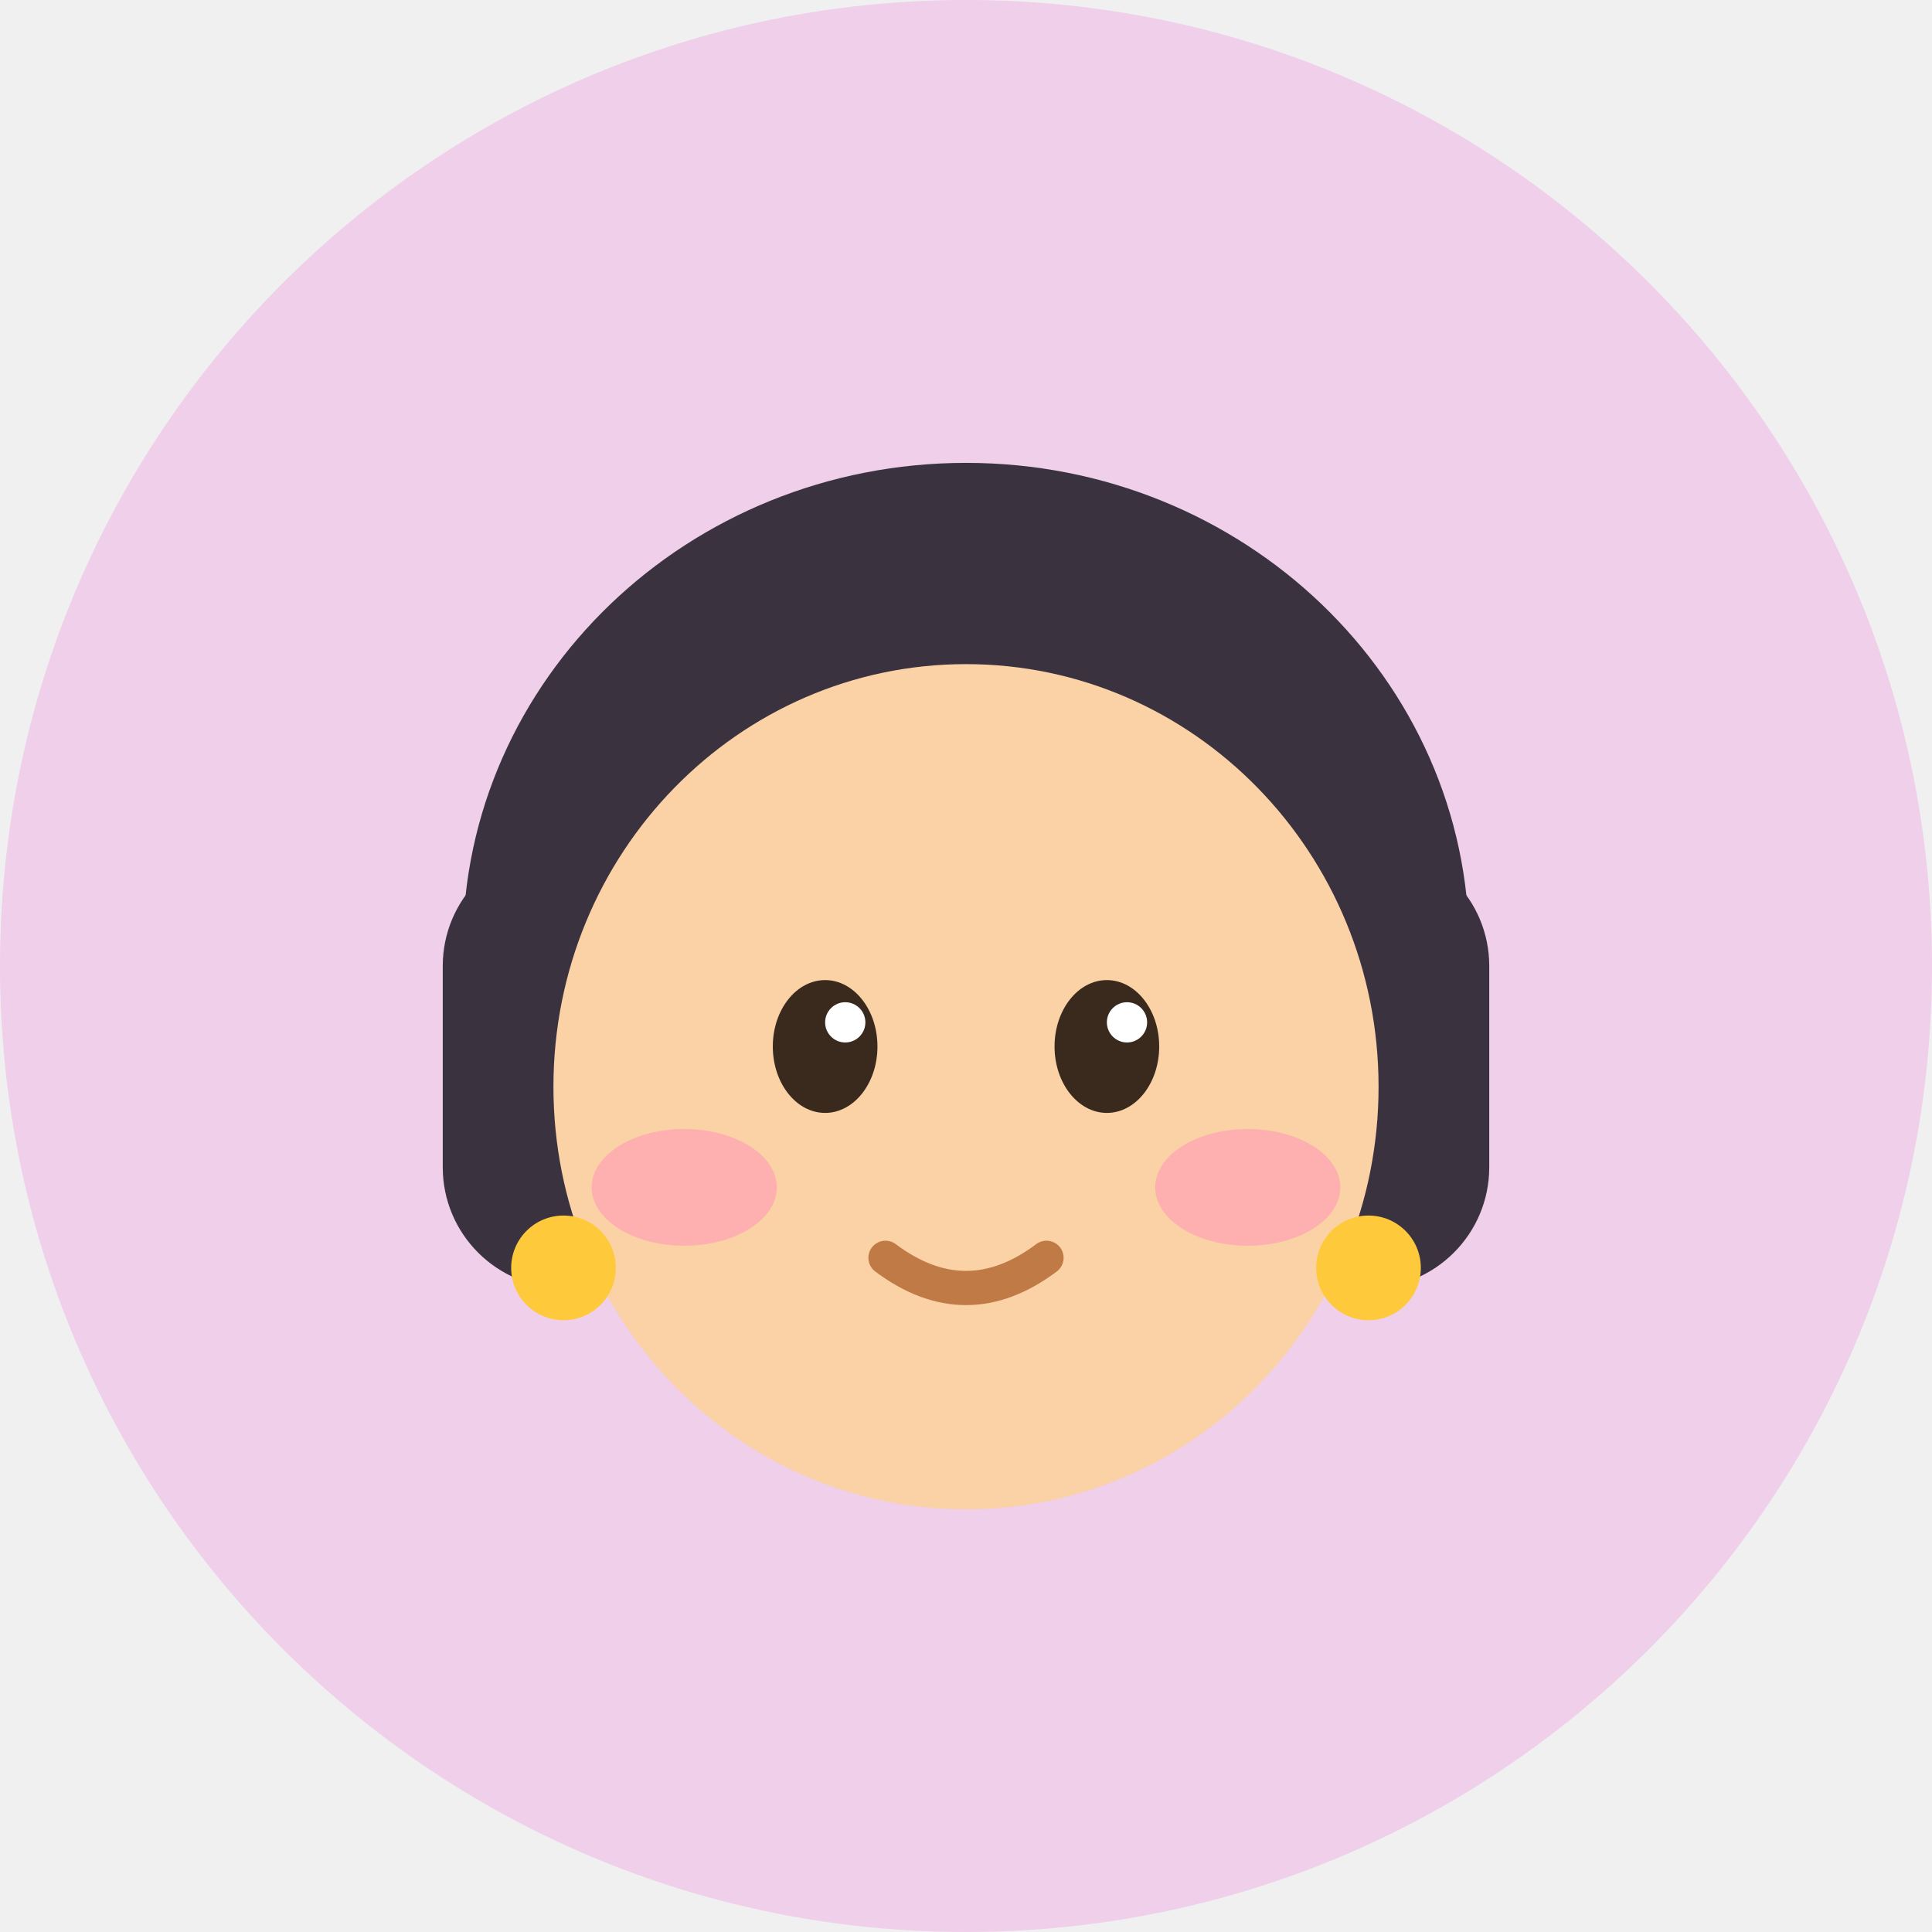
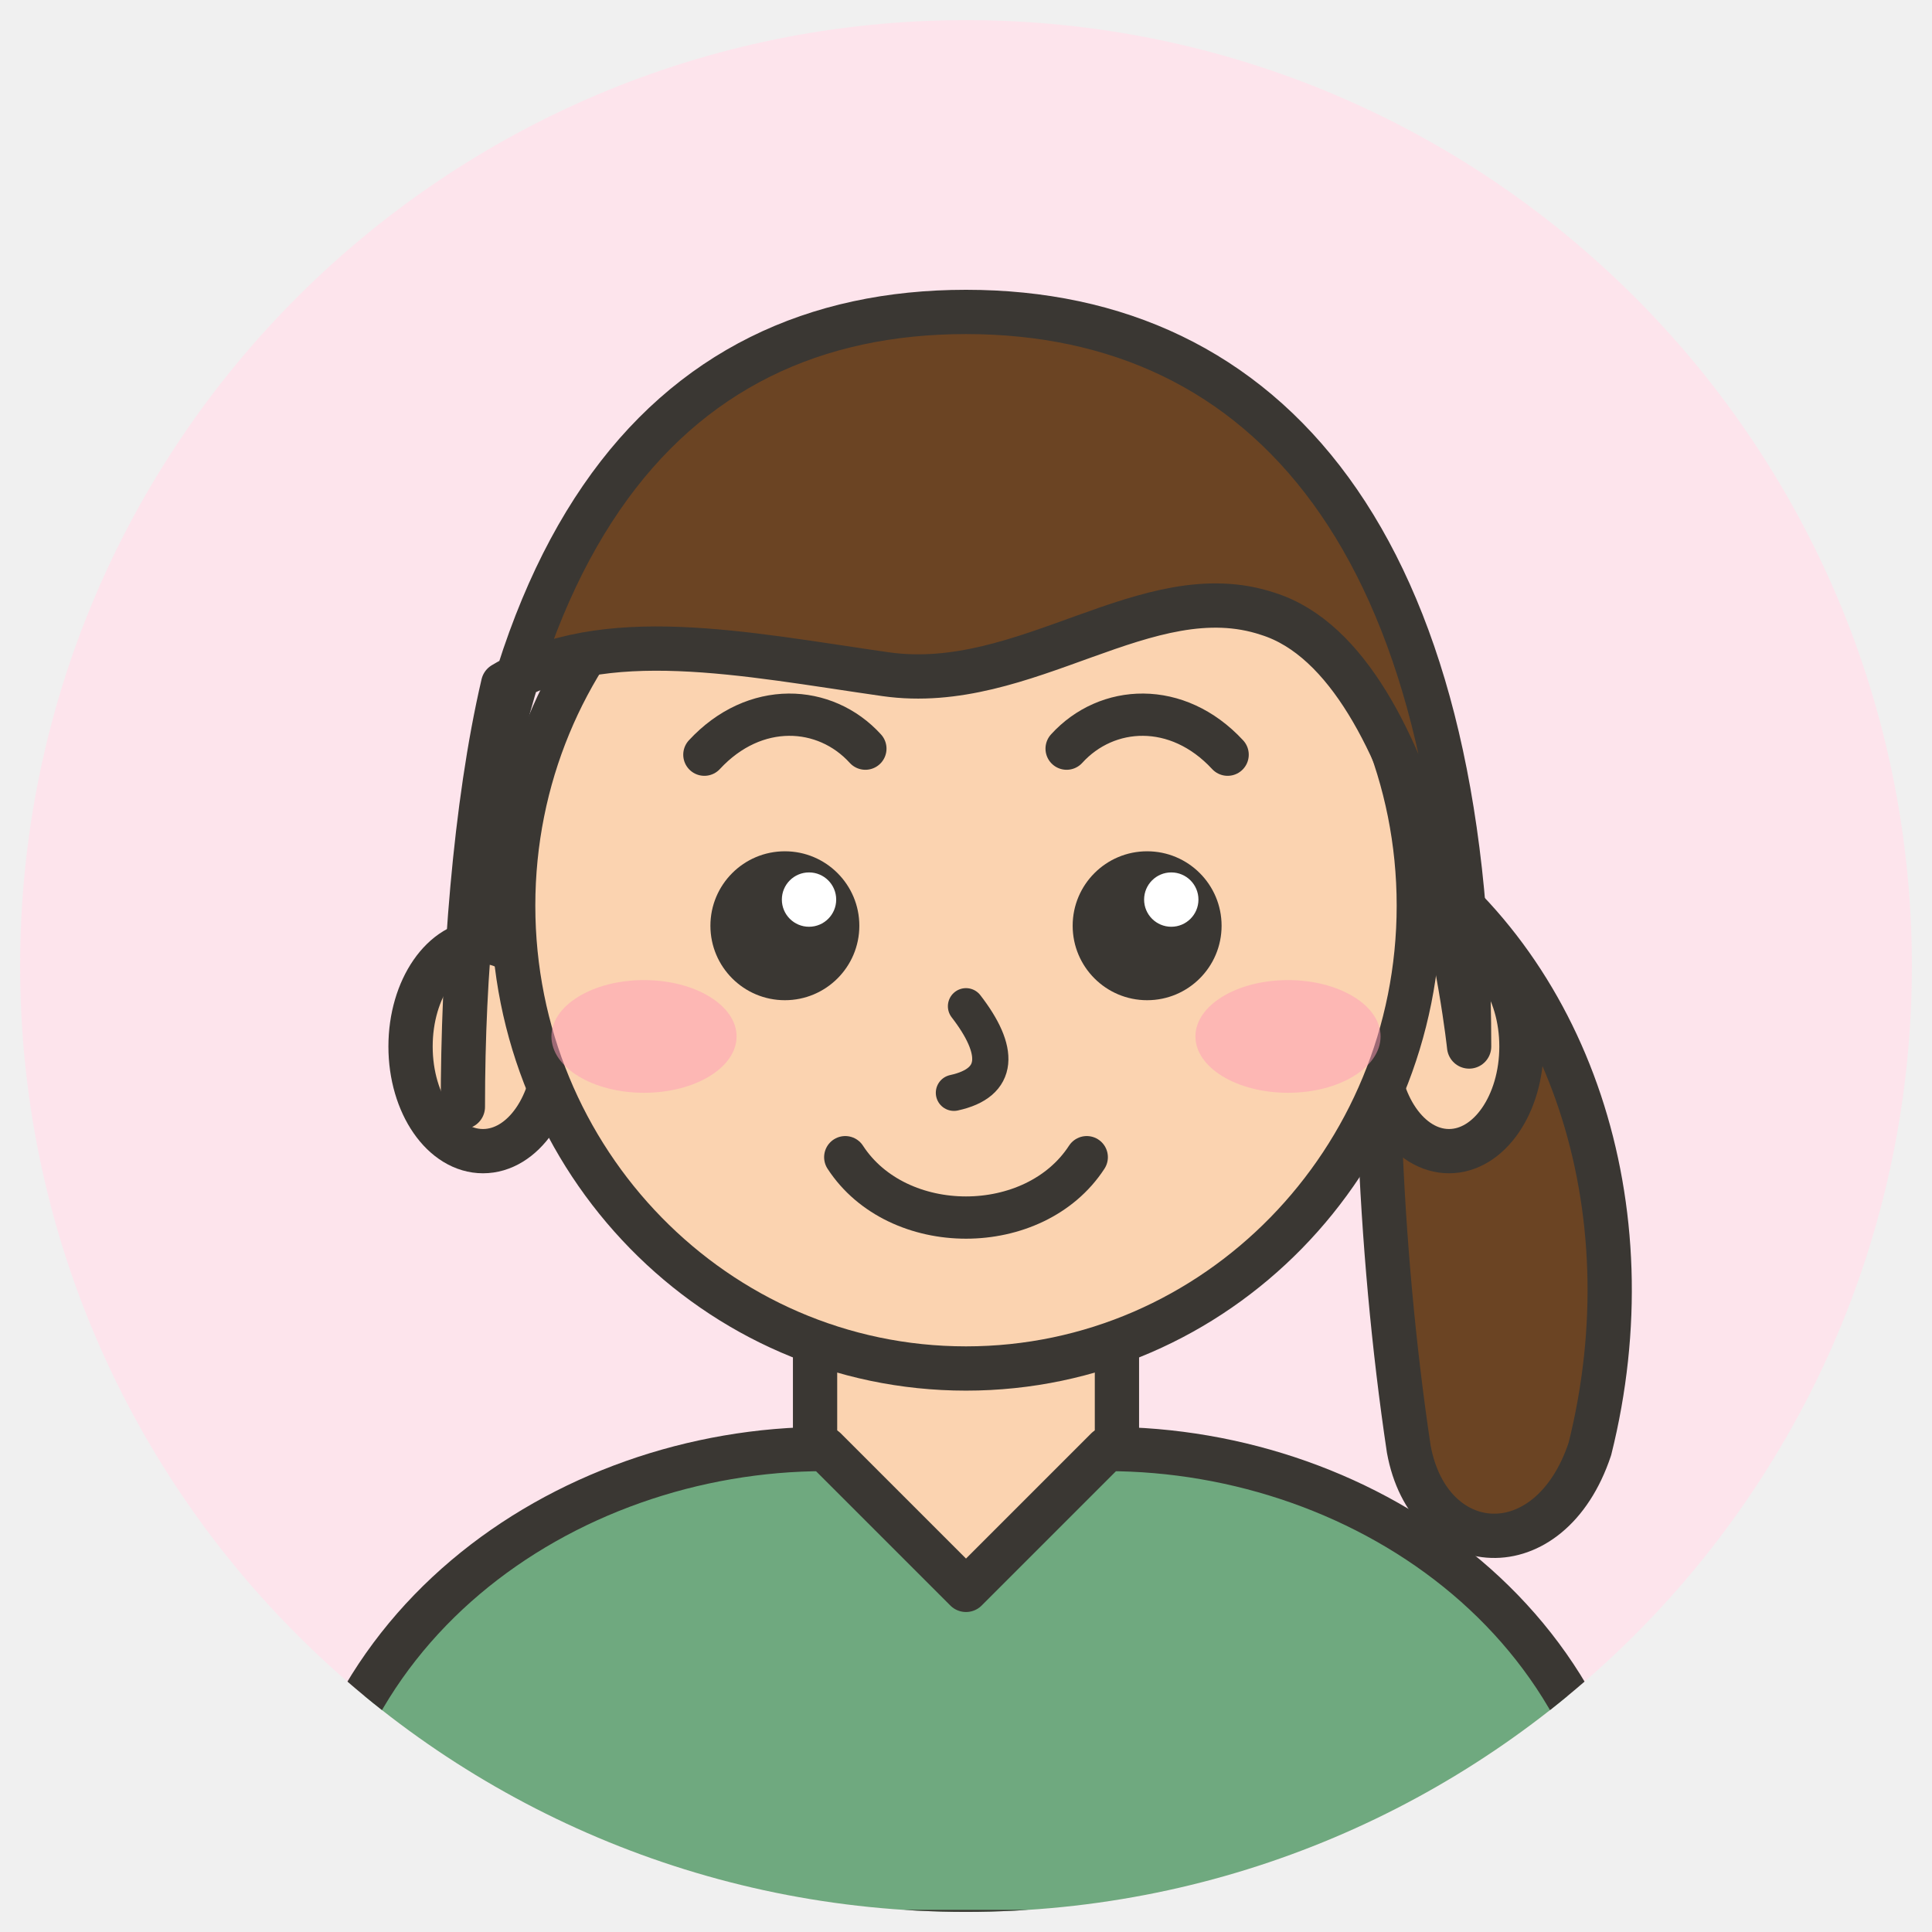
- <svg xmlns="http://www.w3.org/2000/svg" width="96" height="96" viewBox="0 0 96 96">
-   <circle cx="48" cy="48" r="48" fill="#EFCFEA" />
-   <rect x="22" y="42" width="12" height="22" rx="6" fill="#3B3240" />
-   <rect x="62" y="42" width="12" height="22" rx="6" fill="#3B3240" />
-   <ellipse cx="48" cy="47" rx="25" ry="24" fill="#3B3240" />
-   <ellipse cx="48" cy="54" rx="20.5" ry="21" fill="#FBD1A6" />
-   <ellipse cx="41" cy="52" rx="2.6" ry="3.3" fill="#3A2A1E" />
-   <ellipse cx="55" cy="52" rx="2.6" ry="3.3" fill="#3A2A1E" />
-   <circle cx="42" cy="50.8" r="1" fill="#FFFFFF" />
-   <circle cx="56" cy="50.8" r="1" fill="#FFFFFF" />
-   <ellipse cx="34" cy="59" rx="4.6" ry="2.9" fill="#FF8FB8" opacity="0.5" />
-   <ellipse cx="62" cy="59" rx="4.6" ry="2.9" fill="#FF8FB8" opacity="0.5" />
-   <path d="M44 62.5q4 3 8 0" fill="none" stroke="#C07A45" stroke-width="1.7" stroke-linecap="round" />
-   <circle cx="28" cy="63" r="2.6" fill="#FFC93C" />
-   <circle cx="68" cy="63" r="2.6" fill="#FFC93C" />
+ <svg xmlns="http://www.w3.org/2000/svg" width="96" height="96" viewBox="0 0 96 96" role="img" aria-label="妈妈 08 侧麻花辫">
+   <defs>
+     <clipPath id="ring-mom-08">
+       <circle cx="48" cy="48" r="47.0" />
+     </clipPath>
+   </defs>
+   <g clip-path="url(#ring-mom-08)">
+     <circle cx="48" cy="48" r="47.0" fill="#FDE4EC" />
+     <path d="M69 42 C78 48 82 60 79 72 C77 78 71 77.5 70 72 C68.5 62 68 50 69 42 Z" fill="#6B4423" stroke="#3A3733" stroke-width="2.2" stroke-linejoin="round" />
+     <path d="M40.5 60 L40.5 77 C40.5 80 55.5 80 55.5 77 L55.5 60 Z" fill="#FBD3B0" stroke="#3A3733" stroke-width="2.2" stroke-linejoin="round" />
+     <path d="M15 96 C15 81 28 72 41 72 L48 79 L55 72 C68 72 81 81 81 96 Z" fill="#6FA97F" stroke="#3A3733" stroke-width="2.2" stroke-linejoin="round" />
+     <ellipse cx="24" cy="52" rx="3.6" ry="5.2" fill="#FBD3B0" stroke="#3A3733" stroke-width="2.2" />
+     <ellipse cx="72" cy="52" rx="3.6" ry="5.2" fill="#FBD3B0" stroke="#3A3733" stroke-width="2.2" />
+     <ellipse cx="48" cy="45" rx="22.5" ry="23" fill="#FBD3B0" stroke="#3A3733" stroke-width="2.2" />
+     <path d="M23 55 C23 27 33 15.5 48 15.5 C63 15.5 73 27 73 52 C73 52 71 33 63 30.5 C57 28.5 51 34.5 44 33.5 C37 32.5 30 31 25 34 C23.6 40 23 48 23 55 Z" fill="#6B4423" stroke="#3A3733" stroke-width="2.2" stroke-linejoin="round" />
+     <path d="M35 37.5 C37.5 34.8 41 35 43 37.2" fill="none" stroke="#3A3733" stroke-width="2.1" stroke-linecap="round" />
+     <path d="M61 37.5 C58.5 34.8 55 35 53 37.2" fill="none" stroke="#3A3733" stroke-width="2.1" stroke-linecap="round" />
+     <path d="M48 50 C49.7 52.2 49.7 53.8 47.4 54.3" fill="none" stroke="#3A3733" stroke-width="1.8" stroke-linecap="round" />
+     <circle cx="39" cy="46" r="3.7" fill="#3A3733" />
+     <circle cx="57" cy="46" r="3.7" fill="#3A3733" />
+     <circle cx="40.2" cy="44.7" r="1.35" fill="#FFFFFF" />
+     <circle cx="58.2" cy="44.7" r="1.35" fill="#FFFFFF" />
+     <path d="M42 57.5 C44.6 61.5 51.4 61.5 54 57.5" fill="none" stroke="#3A3733" stroke-width="2.1" stroke-linecap="round" />
+     <ellipse cx="32" cy="51.5" rx="4.6" ry="2.8" fill="#FF9BB8" opacity="0.5" />
+     <ellipse cx="64" cy="51.5" rx="4.6" ry="2.8" fill="#FF9BB8" opacity="0.5" />
+   </g>
</svg>
